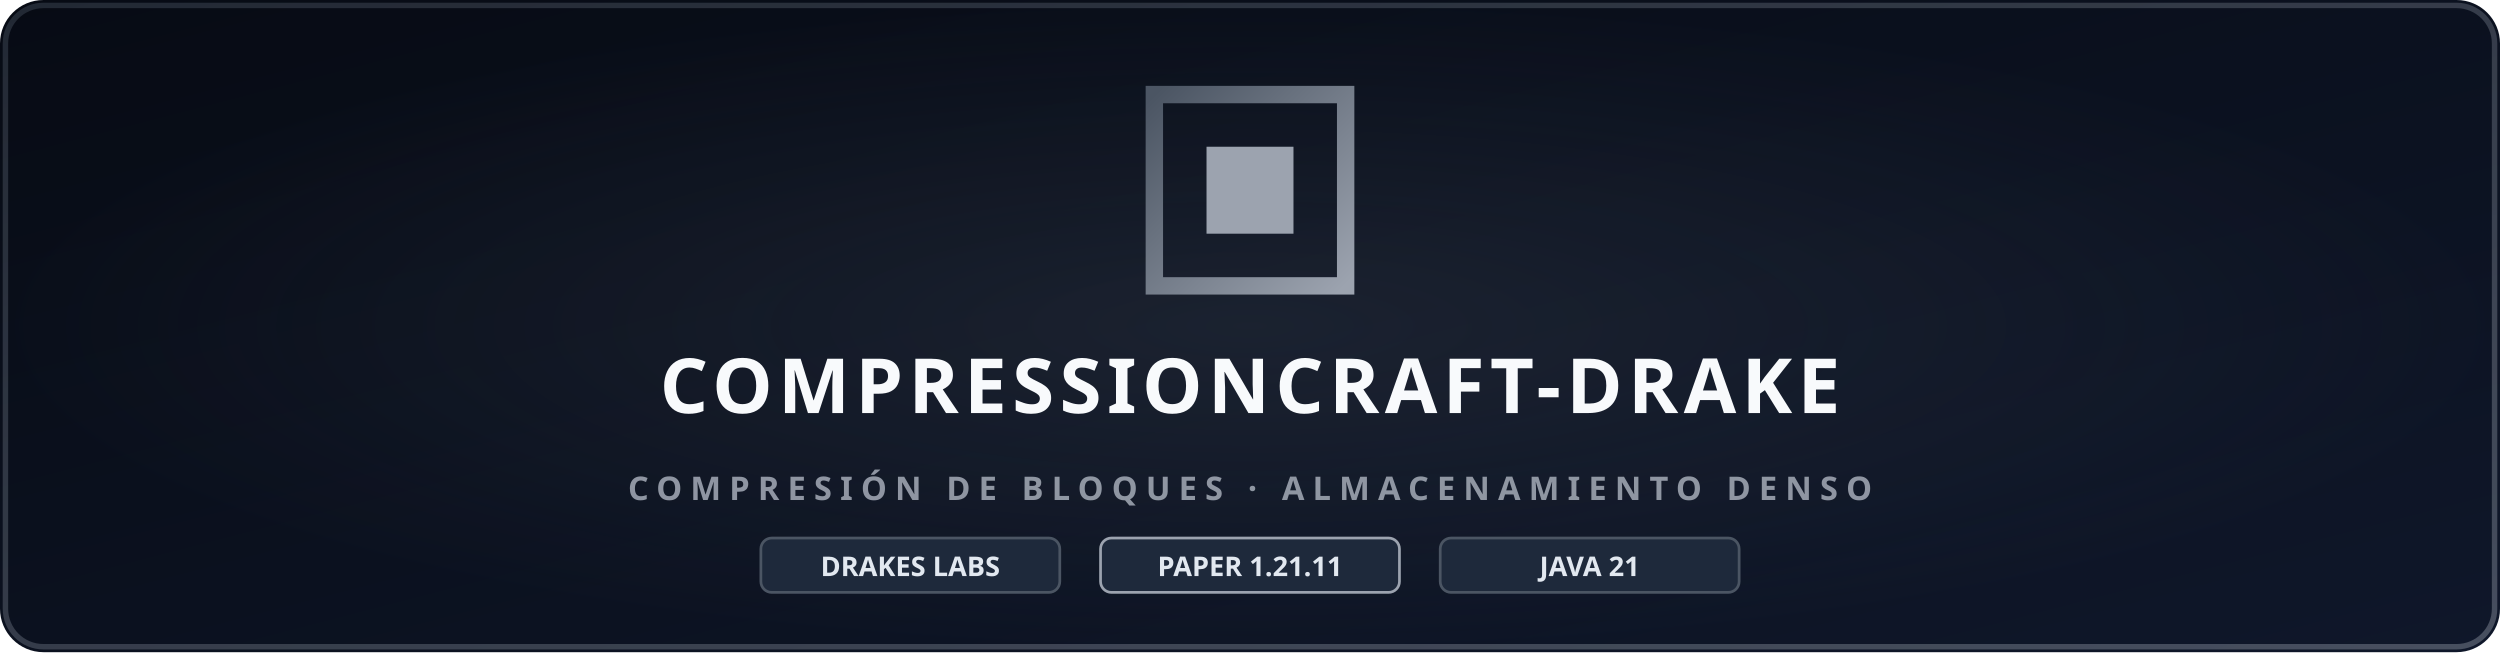
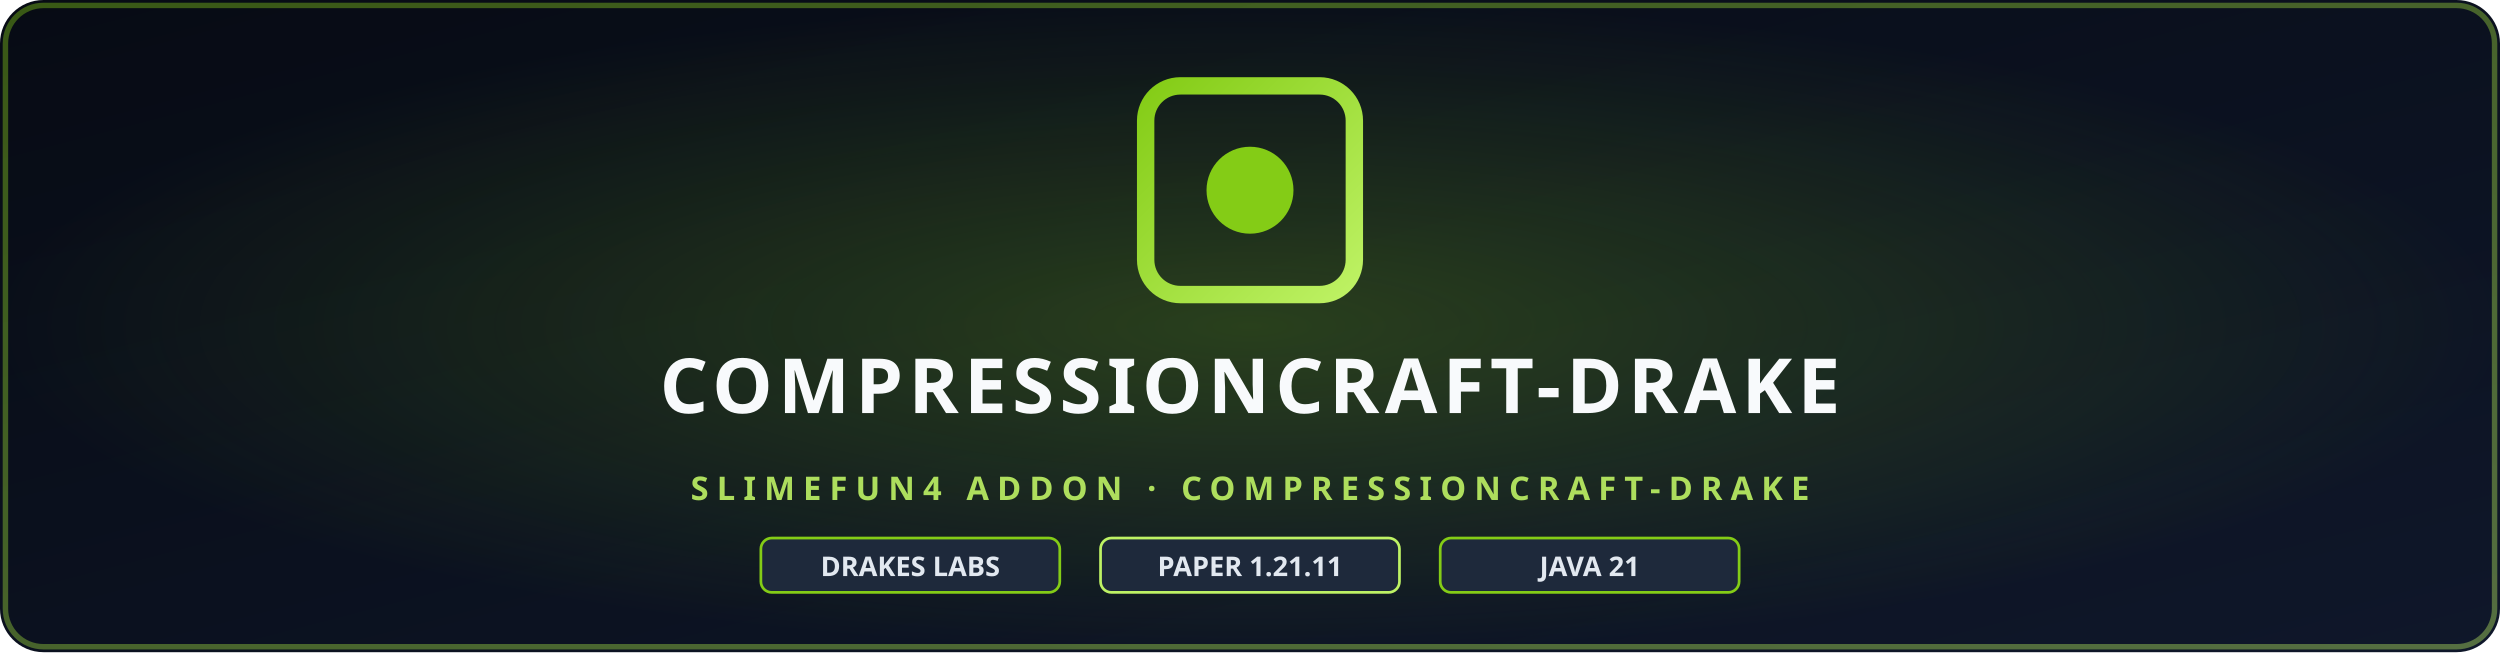
<svg xmlns="http://www.w3.org/2000/svg" viewBox="0 0 920 240" width="920" height="240" role="img" aria-label="CompressionCraft-drake Banner">
  <defs>
    <linearGradient id="bFondo" x1="0" y1="0" x2="1" y2="1">
      <stop offset="0%" stop-color="#070B14" />
      <stop offset="100%" stop-color="#0F172A" />
    </linearGradient>
    <linearGradient id="acG" x1="0" y1="0" x2="1" y2="1">
-       <stop offset="0%" stop-color="#4B5563" />
-       <stop offset="100%" stop-color="#9CA3AF" />
+       <stop offset="0%" stop-color="#84CC16" />
+       <stop offset="100%" stop-color="#BEF264" />
    </linearGradient>
    <radialGradient id="bHalo" cx="50%" cy="50%" r="50%">
-       <stop offset="0%" stop-color="#4B5563" stop-opacity="0.25" />
-       <stop offset="100%" stop-color="#4B5563" stop-opacity="0" />
+       <stop offset="0%" stop-color="#84CC16" stop-opacity="0.25" />
+       <stop offset="100%" stop-color="#84CC16" stop-opacity="0" />
    </radialGradient>
  </defs>
  <rect width="920" height="240" rx="16" fill="url(#bFondo)" />
  <rect width="920" height="240" rx="16" fill="url(#bHalo)" />
  <rect x="2" y="2" width="916" height="236" rx="14" fill="none" stroke="url(#acG)" stroke-width="2" opacity="0.4" />
  <g transform="translate(460,70) scale(1.6)">
-     <rect x="-22" y="-22" width="44" height="44" fill="none" stroke="url(#acG)" stroke-width="4" />
-     <rect x="-10" y="-10" width="20" height="20" fill="#9CA3AF" />
+     <rect x="-24" y="-24" width="48" height="48" rx="8" fill="none" stroke="url(#acG)" stroke-width="4" />
+     <circle cx="0" cy="0" r="10" fill="#84CC16" />
  </g>
  <text x="460" y="152" text-anchor="middle" font-family="'Segoe UI', system-ui, -apple-system, sans-serif" font-weight="900" font-size="28" fill="#F8FAFC" letter-spacing="2">
    COMPRESSIONCRAFT-DRAKE
  </text>
-   <text x="460" y="184" text-anchor="middle" font-family="'Segoe UI', system-ui, -apple-system, sans-serif" font-weight="700" font-size="12" fill="#9CA3AF" letter-spacing="3" opacity="0.9">
-     COMPRESIÓN DE BLOQUES · ALMACENAMIENTO DENSO
+   <text x="460" y="184" text-anchor="middle" font-family="'Segoe UI', system-ui, -apple-system, sans-serif" font-weight="700" font-size="12" fill="#BEF264" letter-spacing="3" opacity="0.9">
+     SLIMEFUN4 ADDON · COMPRESSIONCRAFT-DRAKE
  </text>
  <g transform="translate(460, 210)">
-     <rect x="-180" y="-12" width="110" height="20" rx="4" fill="#1E293B" stroke="#4B5563" stroke-width="1" />
+     <rect x="-180" y="-12" width="110" height="20" rx="4" fill="#1E293B" stroke="#84CC16" stroke-width="1" />
    <text x="-125" y="2" text-anchor="middle" font-family="sans-serif" font-size="10" font-weight="700" fill="#E2E8F0">DRAKES LABS</text>
-     <rect x="-55" y="-12" width="110" height="20" rx="4" fill="#1E293B" stroke="#9CA3AF" stroke-width="1" />
+     <rect x="-55" y="-12" width="110" height="20" rx="4" fill="#1E293B" stroke="#BEF264" stroke-width="1" />
    <text x="0" y="2" text-anchor="middle" font-family="sans-serif" font-size="10" font-weight="700" fill="#E2E8F0">PAPER 1.21.11</text>
-     <rect x="70" y="-12" width="110" height="20" rx="4" fill="#1E293B" stroke="#4B5563" stroke-width="1" />
+     <rect x="70" y="-12" width="110" height="20" rx="4" fill="#1E293B" stroke="#84CC16" stroke-width="1" />
    <text x="125" y="2" text-anchor="middle" font-family="sans-serif" font-size="10" font-weight="700" fill="#E2E8F0">JAVA 21</text>
  </g>
</svg>
